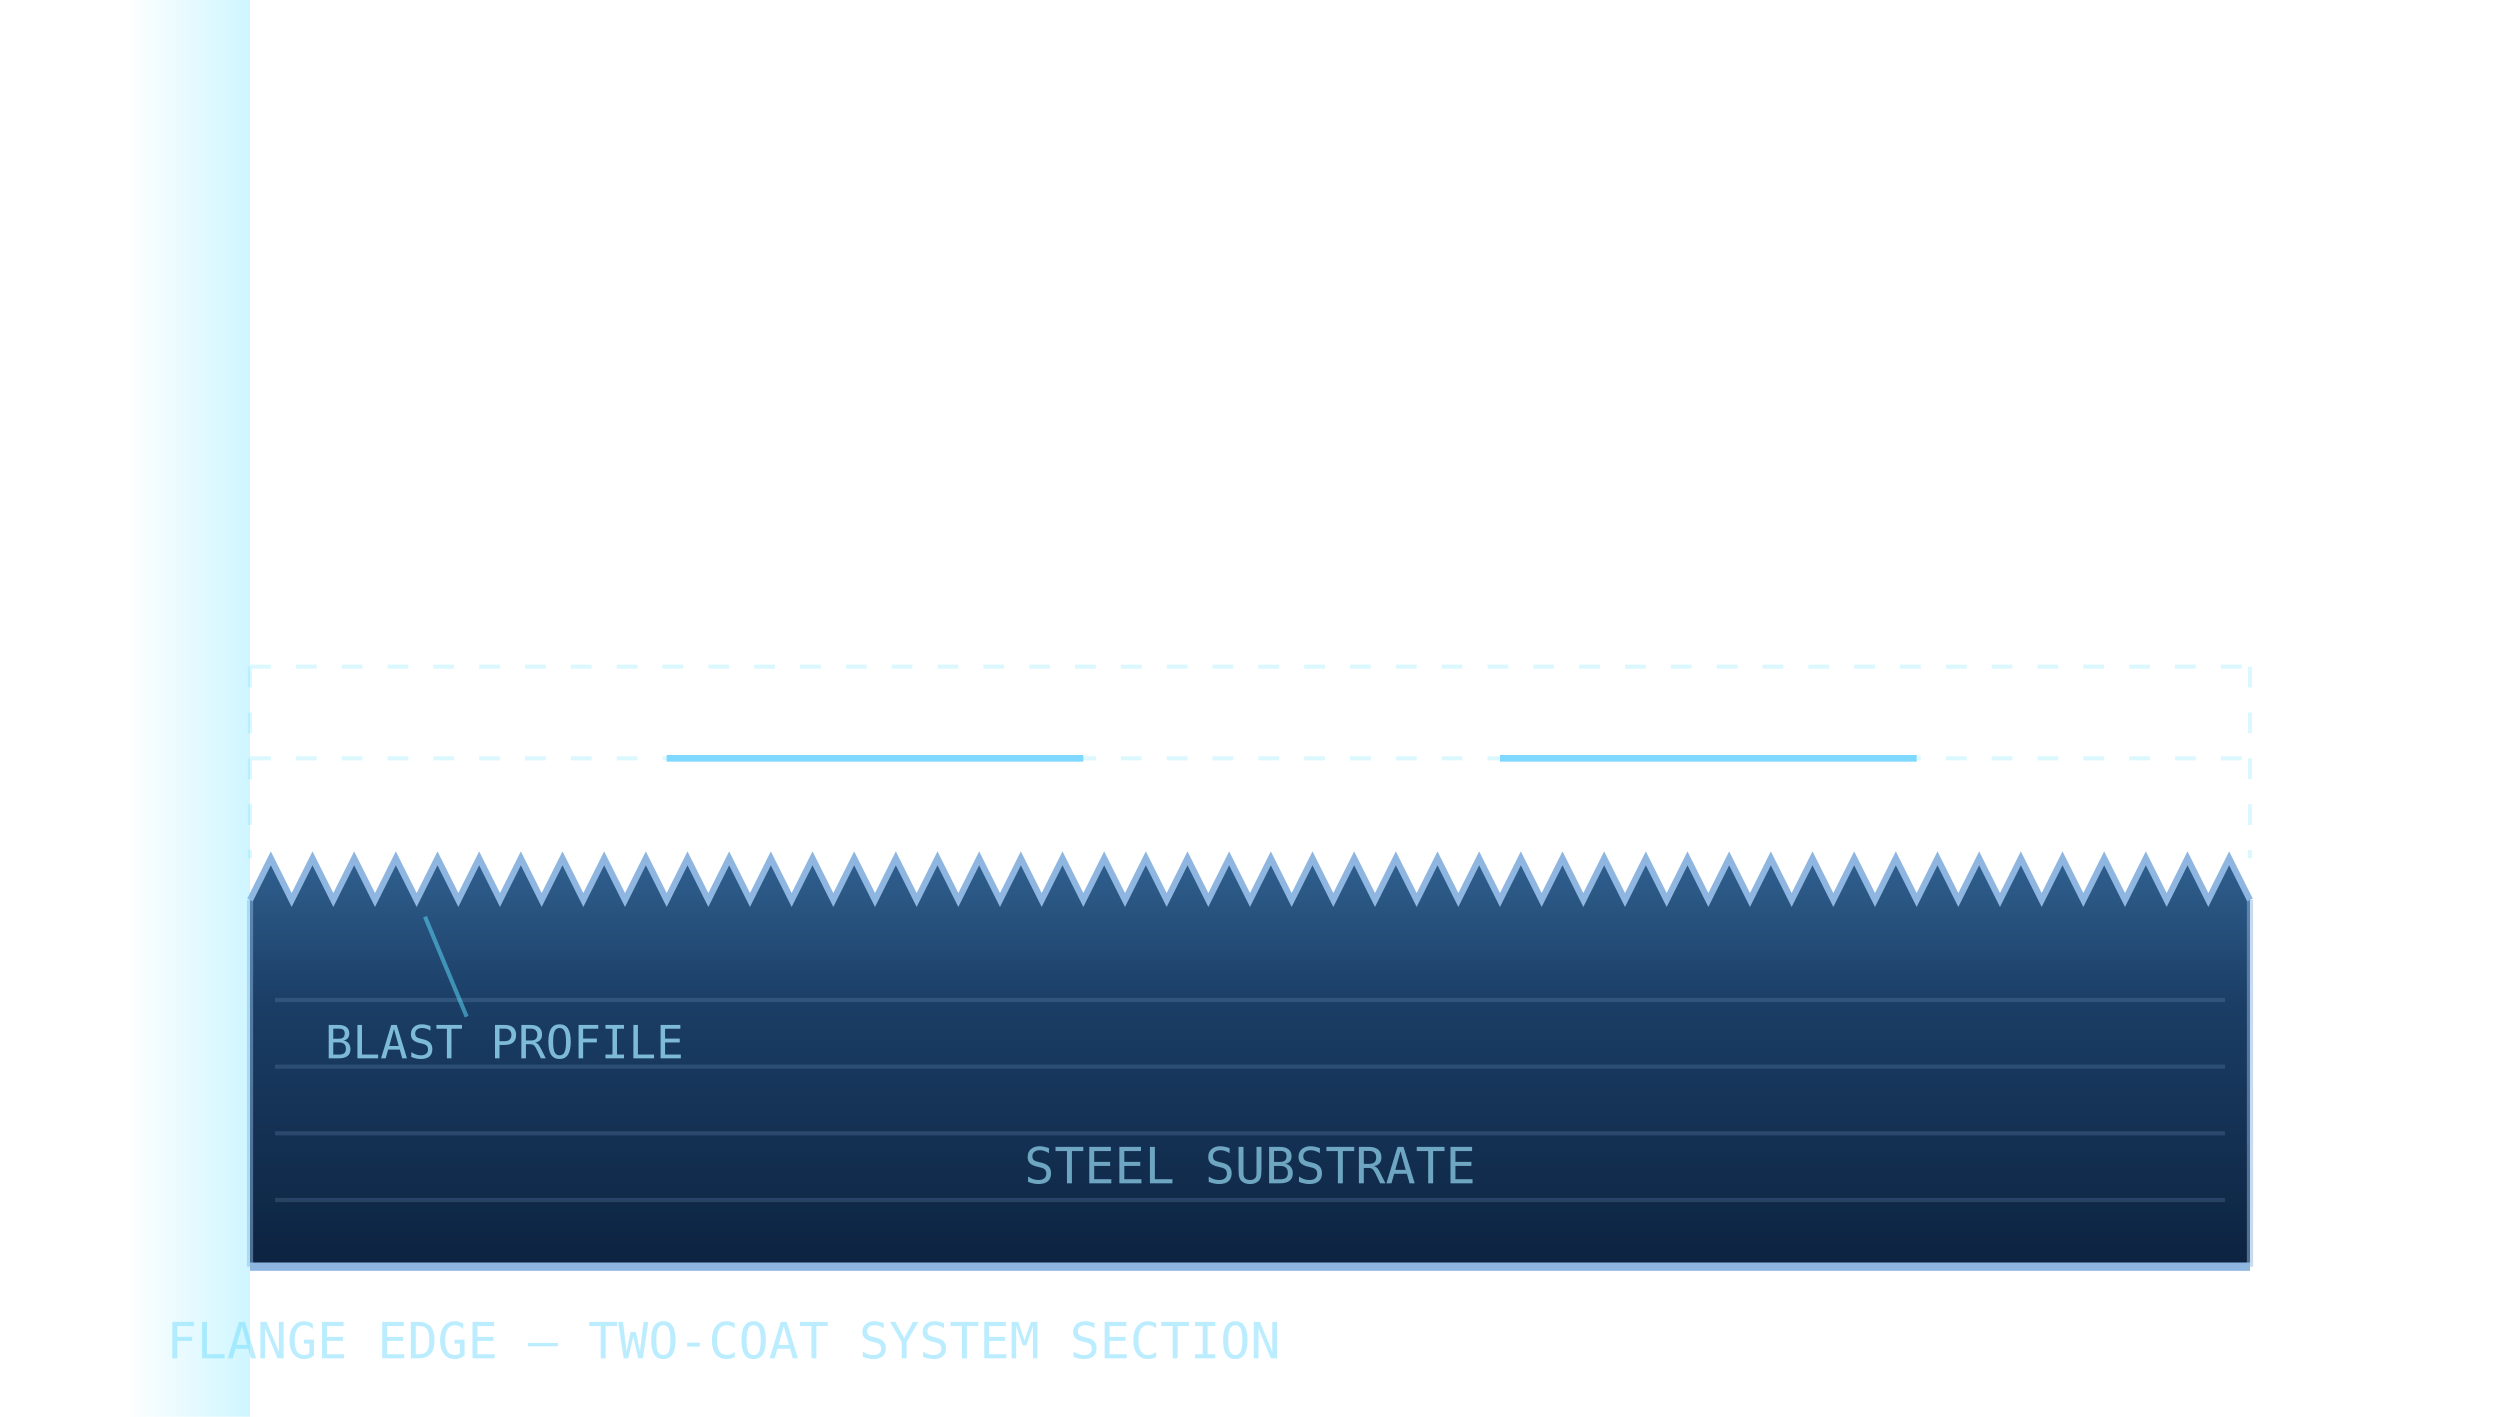
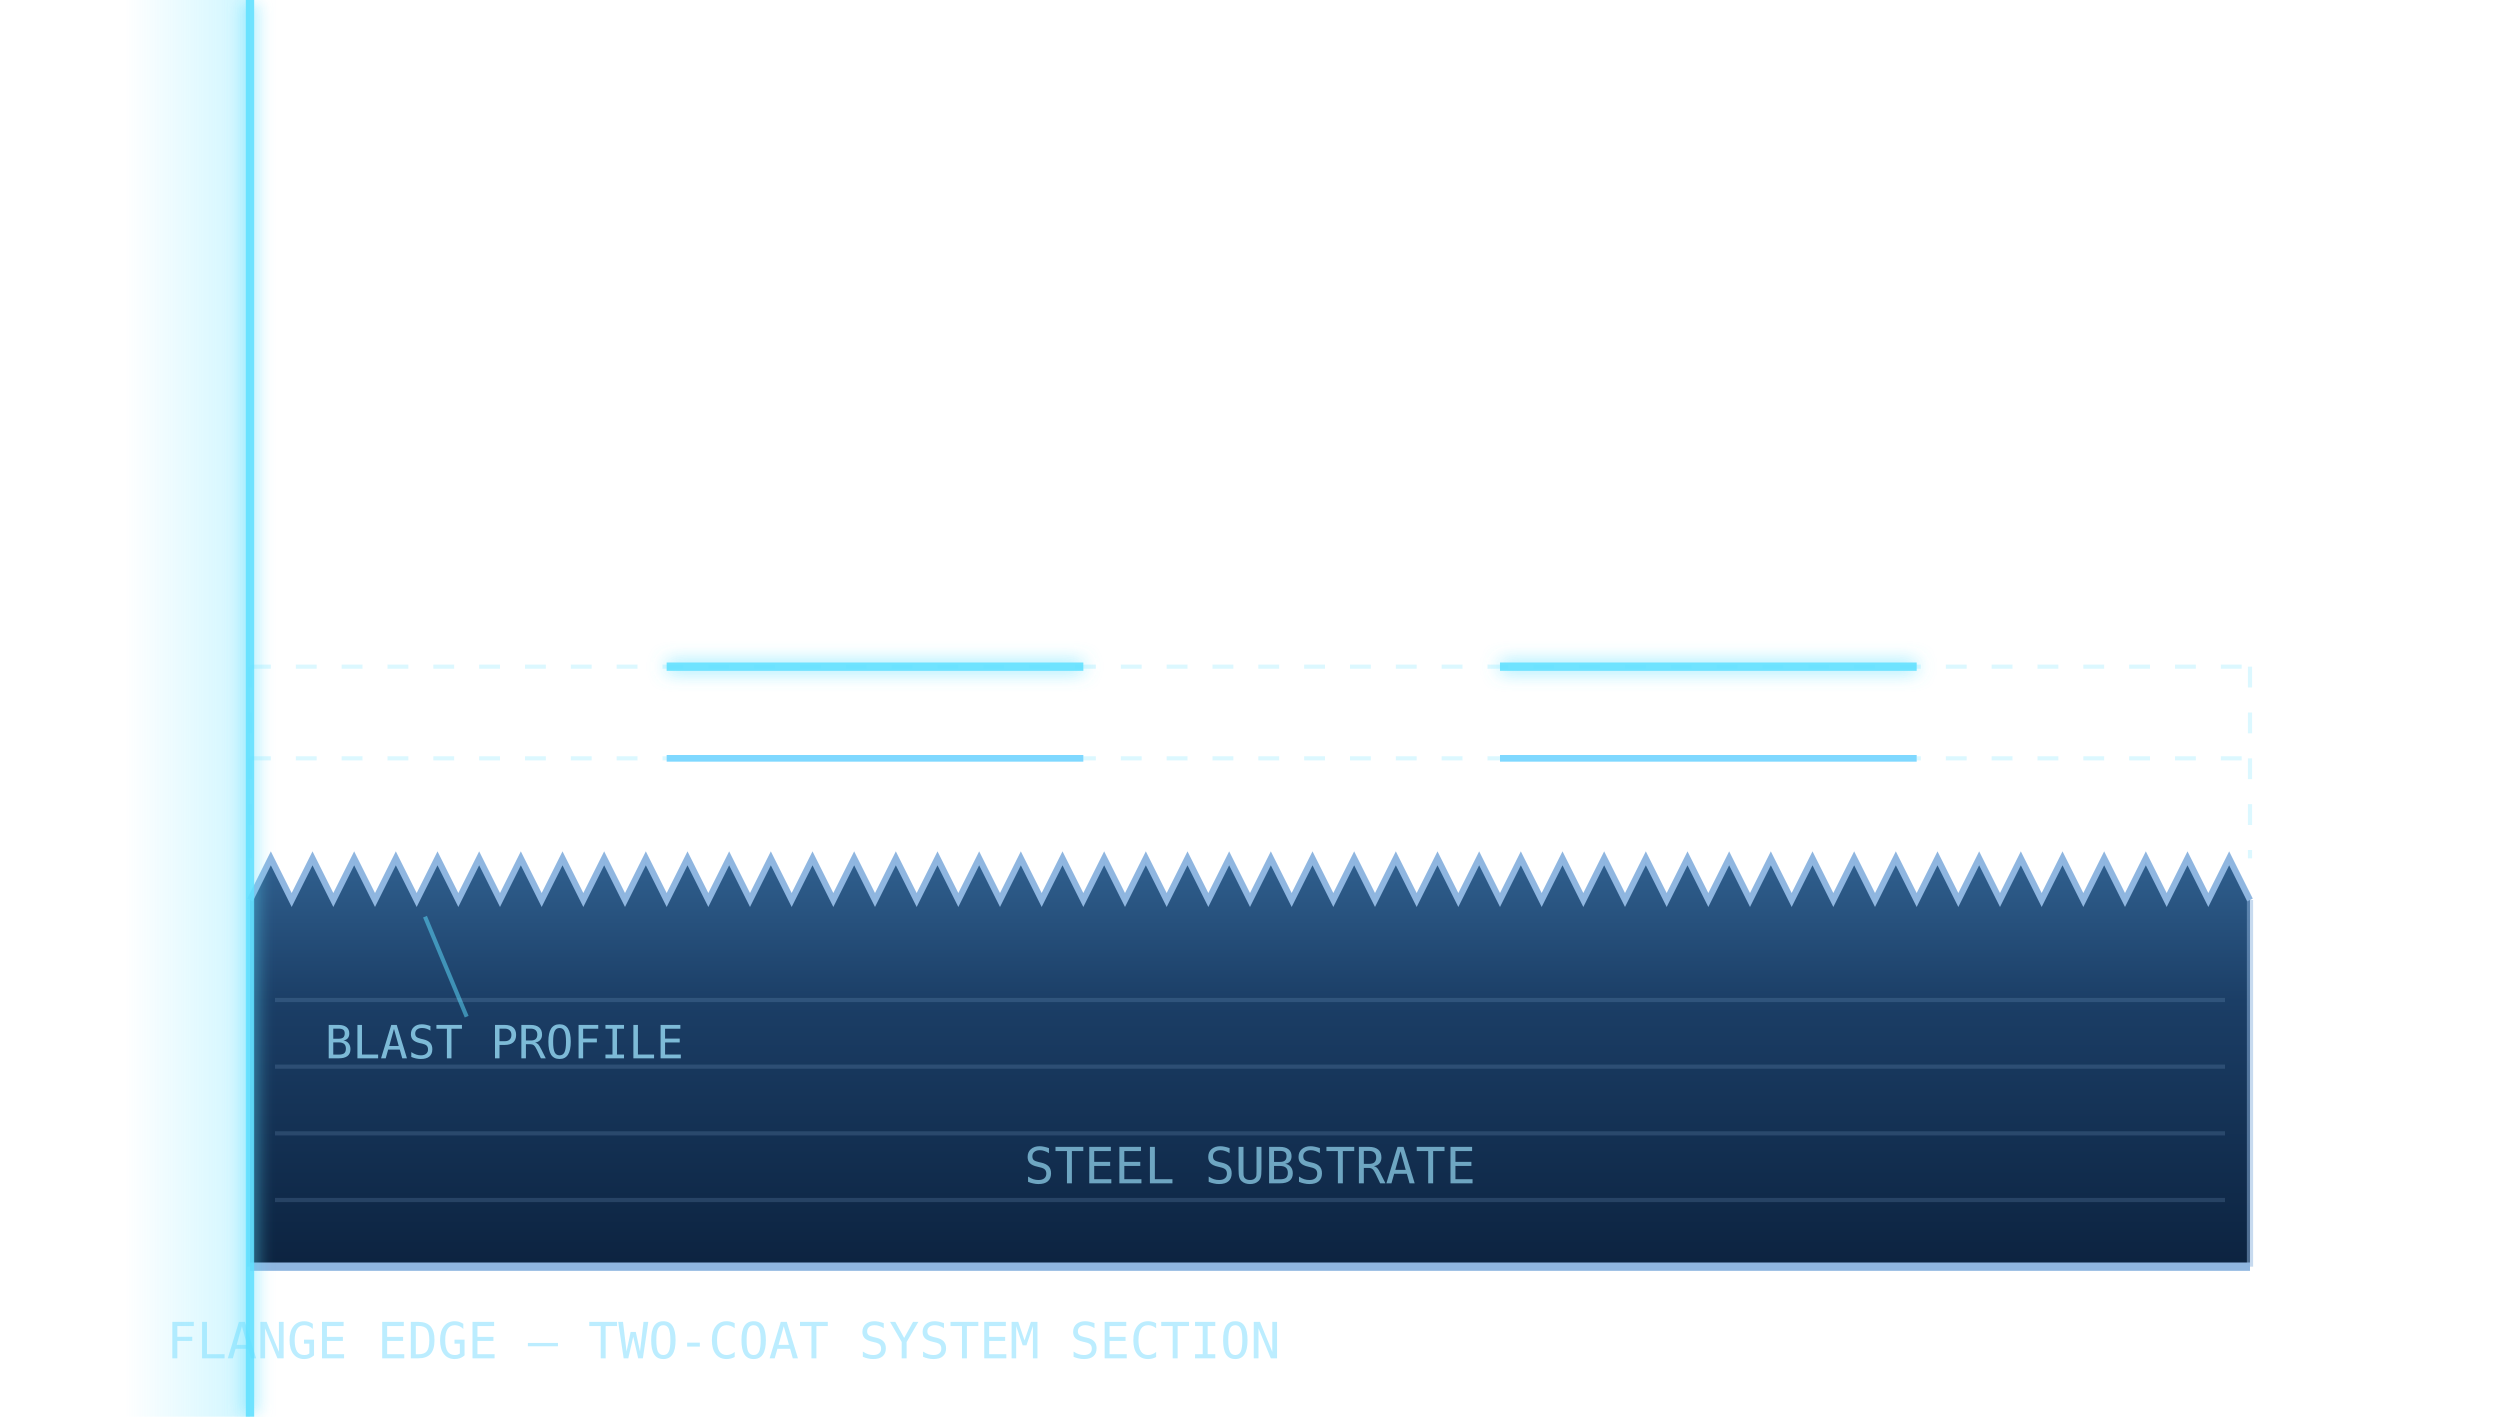
<svg xmlns="http://www.w3.org/2000/svg" viewBox="0 0 600 340" width="100%" height="100%" font-family="JetBrains Mono, monospace">
  <defs>
-     <filter id="clglowC" x="-60%" y="-60%" width="220%" height="220%">
+     <filter id="clglowC" filterUnits="userSpaceOnUse" x="-58" y="-58" width="656" height="456">
      <feGaussianBlur in="SourceGraphic" stdDeviation="2.2" result="b" />
      <feMerge>
        <feMergeNode in="b" />
        <feMergeNode in="SourceGraphic" />
      </feMerge>
    </filter>
-     <filter id="clglowR" x="-80%" y="-80%" width="260%" height="260%">
+     <filter id="clglowR" filterUnits="userSpaceOnUse" x="227" y="47" width="314" height="246">
      <feGaussianBlur in="SourceGraphic" stdDeviation="1.8" result="b" />
      <feMerge>
        <feMergeNode in="b" />
        <feMergeNode in="SourceGraphic" />
      </feMerge>
    </filter>
    <linearGradient id="clsteel" x1="0" y1="206" x2="0" y2="304" gradientUnits="userSpaceOnUse">
      <stop offset="0" stop-color="#30608f" />
      <stop offset=".35" stop-color="#1b3e66" />
      <stop offset="1" stop-color="#0c2340" />
    </linearGradient>
    <linearGradient id="clprimerG" x1="0" y1="182" x2="0" y2="216" gradientUnits="userSpaceOnUse">
      <stop offset="0" stop-color="#2b6fe8" />
      <stop offset="1" stop-color="#16459f" />
    </linearGradient>
    <linearGradient id="cltopG" x1="0" y1="160" x2="0" y2="182" gradientUnits="userSpaceOnUse">
      <stop offset="0" stop-color="#5fa9ff" />
      <stop offset="1" stop-color="#2f7ef2" />
    </linearGradient>
    <linearGradient id="clrustG" x1="0" y1="200" x2="0" y2="224" gradientUnits="userSpaceOnUse">
      <stop offset="0" stop-color="#d97a35" />
      <stop offset="1" stop-color="#8a4218" />
    </linearGradient>
    <linearGradient id="clbleedG" x1="0" y1="216" x2="0" y2="160" gradientUnits="userSpaceOnUse">
      <stop offset="0" stop-color="#ff9b4b" stop-opacity=".38" />
      <stop offset="1" stop-color="#ff9b4b" stop-opacity=".05" />
    </linearGradient>
    <linearGradient id="cldomeG" x1="0" y1="160" x2="0" y2="128" gradientUnits="userSpaceOnUse">
      <stop offset="0" stop-color="#b65622" stop-opacity=".85" />
      <stop offset="1" stop-color="#ff9b4b" stop-opacity=".2" />
    </linearGradient>
    <linearGradient id="clscanFade" x1="0" y1="0" x2="1" y2="0">
      <stop offset="0" stop-color="#5fe0ff" stop-opacity="0" />
      <stop offset="1" stop-color="#5fe0ff" stop-opacity=".3" />
    </linearGradient>
  </defs>
  <g id="clBare">
    <path d="M60 216 L65 206 L70 216 L75 206 L80 216 L85 206 L90 216 L95 206 L100 216 L105 206 L110 216 L115 206 L120 216 L125 206 L130 216 L135 206 L140 216 L145 206 L150 216 L155 206 L160 216 L165 206 L170 216 L175 206 L180 216 L185 206 L190 216 L195 206 L200 216 L205 206 L210 216 L215 206 L220 216 L225 206 L230 216 L235 206 L240 216 L245 206 L250 216 L255 206 L260 216 L265 206 L270 216 L275 206 L280 216 L285 206 L290 216 L295 206 L300 216 L305 206 L310 216 L315 206 L320 216 L325 206 L330 216 L335 206 L340 216 L345 206 L350 216 L355 206 L360 216 L365 206 L370 216 L375 206 L380 216 L385 206 L390 216 L395 206 L400 216 L405 206 L410 216 L415 206 L420 216 L425 206 L430 216 L435 206 L440 216 L445 206 L450 216 L455 206 L460 216 L465 206 L470 216 L475 206 L480 216 L485 206 L490 216 L495 206 L500 216 L505 206 L510 216 L515 206 L520 216 L525 206 L530 216 L535 206 L540 216 L540 304 L60 304 Z" fill="url(#clsteel)" />
    <g stroke="#8fb6e0" stroke-width="1" opacity=".18">
      <line x1="66" y1="240" x2="534" y2="240" />
      <line x1="66" y1="256" x2="534" y2="256" />
      <line x1="66" y1="272" x2="534" y2="272" />
      <line x1="66" y1="288" x2="534" y2="288" />
    </g>
    <path d="M60 216 L65 206 L70 216 L75 206 L80 216 L85 206 L90 216 L95 206 L100 216 L105 206 L110 216 L115 206 L120 216 L125 206 L130 216 L135 206 L140 216 L145 206 L150 216 L155 206 L160 216 L165 206 L170 216 L175 206 L180 216 L185 206 L190 216 L195 206 L200 216 L205 206 L210 216 L215 206 L220 216 L225 206 L230 216 L235 206 L240 216 L245 206 L250 216 L255 206 L260 216 L265 206 L270 216 L275 206 L280 216 L285 206 L290 216 L295 206 L300 216 L305 206 L310 216 L315 206 L320 216 L325 206 L330 216 L335 206 L340 216 L345 206 L350 216 L355 206 L360 216 L365 206 L370 216 L375 206 L380 216 L385 206 L390 216 L395 206 L400 216 L405 206 L410 216 L415 206 L420 216 L425 206 L430 216 L435 206 L440 216 L445 206 L450 216 L455 206 L460 216 L465 206 L470 216 L475 206 L480 216 L485 206 L490 216 L495 206 L500 216 L505 206 L510 216 L515 206 L520 216 L525 206 L530 216 L535 206 L540 216" fill="none" stroke="#8fb6e0" stroke-width="1.5" />
    <g stroke="#8fb6e0" fill="none">
      <path d="M60 304 H540" stroke-width="2" />
      <path d="M60 216 V304" stroke-width="1.5" opacity=".5" />
      <path d="M540 216 V304" stroke-width="1.5" opacity=".5" />
    </g>
    <text x="300" y="284" text-anchor="middle" font-size="12" fill="#9fe6ff" opacity=".65">STEEL SUBSTRATE</text>
    <text x="78" y="254" font-size="11" fill="#9fe6ff" opacity=".75">BLAST PROFILE</text>
    <path d="M112 244 L102 220" stroke="#5fe0ff" stroke-width="1" opacity=".5" fill="none" />
    <g stroke="#5fe0ff" stroke-width="1" stroke-dasharray="5 6" opacity=".22" fill="none">
      <path d="M60 160 H540" />
      <path d="M60 182 H540" />
      <path d="M60 160 V206 M540 160 V206" />
    </g>
  </g>
  <g id="clPrimer" opacity="0">
    <path d="M60 182 L540 182 L540 216 L535 206 L530 216 L525 206 L520 216 L515 206 L510 216 L505 206 L500 216 L495 206 L490 216 L485 206 L480 216 L475 206 L470 216 L465 206 L460 216 L455 206 L450 216 L445 206 L440 216 L435 206 L430 216 L425 206 L420 216 L415 206 L410 216 L405 206 L400 216 L395 206 L390 216 L385 206 L380 216 L375 206 L370 216 L365 206 L360 216 L355 206 L350 216 L345 206 L340 216 L335 206 L330 216 L325 206 L320 216 L315 206 L310 216 L305 206 L300 216 L295 206 L290 216 L285 206 L280 216 L275 206 L270 216 L265 206 L260 216 L255 206 L250 216 L245 206 L240 216 L235 206 L230 216 L225 206 L220 216 L215 206 L210 216 L205 206 L200 216 L195 206 L190 216 L185 206 L180 216 L175 206 L170 216 L165 206 L160 216 L155 206 L150 216 L145 206 L140 216 L135 206 L130 216 L125 206 L120 216 L115 206 L110 216 L105 206 L100 216 L95 206 L90 216 L85 206 L80 216 L75 206 L70 216 L65 206 L60 216 Z" fill="url(#clprimerG)" />
    <path d="M60 182 V216 M540 182 V216" stroke="#8fb6e0" stroke-width="1.5" opacity=".5" fill="none" />
    <text x="52" y="203" text-anchor="end" font-size="11" fill="#9fe6ff">PRIMER</text>
    <path d="M54 199 L60 199" stroke="#5fe0ff" stroke-width="1" opacity=".6" fill="none" />
  </g>
  <path id="clPrimerEdge" d="M60 182 H540" fill="none" stroke="#7fd8ff" stroke-width="1.6" pathLength="100" stroke-dasharray="100" stroke-dashoffset="100" />
  <g id="clTopcoat" opacity="0">
    <rect x="60" y="160" width="480" height="22" fill="url(#cltopG)" />
    <path d="M60 160 V182 M540 160 V182" stroke="#8fb6e0" stroke-width="1.5" opacity=".5" fill="none" />
    <text x="52" y="175" text-anchor="end" font-size="11" fill="#9fe6ff">TOPCOAT</text>
    <path d="M54 171 L60 171" stroke="#5fe0ff" stroke-width="1" opacity=".6" fill="none" />
    <g stroke="#5fe0ff" fill="none" opacity=".8">
      <path d="M548 160 H556" stroke-width="1" />
      <path d="M548 206 H556" stroke-width="1" />
      <path d="M552 160 V206" stroke-width="1.2" />
    </g>
    <text x="560" y="186" font-size="11" fill="#9fe6ff" opacity=".85">DFT</text>
  </g>
  <path id="clTopcoatEdge" d="M60 160 H540" fill="none" stroke="#5fe0ff" stroke-width="2" filter="url(#clglowC)" opacity=".9" pathLength="100" stroke-dasharray="100" stroke-dashoffset="100" />
  <g id="clRustPatch" opacity="0">
    <path d="M336 212 Q343 201 356 204 Q366 198 379 203 Q391 199 400 206 Q404 209 404 213 L402 218 Q393 222 382 219 Q371 223 358 220 Q346 223 339 218 Q336 215 336 212 Z" fill="url(#clrustG)" />
    <g fill="#7a3d12">
      <circle cx="350" cy="208" r="1.7" />
      <circle cx="366" cy="205" r="2" />
      <circle cx="382" cy="208" r="1.6" />
      <circle cx="394" cy="210" r="1.4" />
      <circle cx="358" cy="214" r="1.3" />
      <circle cx="375" cy="215" r="1.5" />
    </g>
    <path d="M336 212 Q343 201 356 204 Q366 198 379 203 Q391 199 400 206 Q404 209 404 213" fill="none" stroke="#ff9b4b" stroke-width="1.5" stroke-linecap="round" filter="url(#clglowR)" opacity=".9" />
    <path d="M284 212 Q291 232 297 236 Q303 232 310 212 Q297 218 284 212 Z" fill="#08152b" />
    <path d="M284 212 Q291 232 297 236 Q303 232 310 212" fill="none" stroke="#ff9b4b" stroke-width="1.4" stroke-linecap="round" filter="url(#clglowR)" opacity=".85" />
  </g>
  <g id="clLabelRust" opacity="0" font-size="11">
    <text x="84" y="100" fill="#ff9b4b">RUST LEFT UNDER COAT</text>
    <path d="M152 106 L336 204" stroke="#ff9b4b" stroke-width="1" opacity=".55" fill="none" />
    <text x="297" y="262" text-anchor="middle" fill="#ff9b4b" opacity=".85">PIT</text>
    <path d="M297 252 L297 239" stroke="#ff9b4b" stroke-width="1" opacity=".5" fill="none" />
  </g>
  <g id="clBlister" opacity="0">
    <path d="M336 216 L404 216 L400 160 L340 160 Z" fill="url(#clbleedG)" />
    <path d="M352 214 q2 -22 -1 -46 M370 215 q-1 -24 1 -50 M388 214 q2 -21 -1 -46" fill="none" stroke="#ff9b4b" stroke-width="1.2" opacity=".35" />
    <path d="M330 160 C342 126 398 126 410 160 Z" fill="url(#cldomeG)" />
    <ellipse cx="370" cy="157" rx="18" ry="5" fill="#8a4218" opacity=".9" />
    <path d="M330 160 C342 126 398 126 410 160" fill="none" stroke="#ff9b4b" stroke-width="1.8" stroke-linecap="round" filter="url(#clglowR)" opacity=".95" />
    <text x="318" y="118" text-anchor="end" font-size="11" fill="#ff9b4b" opacity=".9">BLISTER</text>
    <path d="M322 121 L351 138" stroke="#ff9b4b" stroke-width="1" opacity=".5" fill="none" />
  </g>
  <path id="clBlisterCrack" d="M352 142 L360 138.5 L366 141 L373 137.5 L380 140 L386 137" fill="none" stroke="#ff6b6b" stroke-width="1.7" stroke-linecap="round" stroke-linejoin="round" filter="url(#clglowR)" pathLength="100" stroke-dasharray="100" stroke-dashoffset="100" />
  <circle id="clPing" cx="369" cy="138" r="6" fill="none" stroke="#ff6b6b" stroke-width="2" opacity="0" filter="url(#clglowR)" />
  <g id="clTimer" opacity="0">
    <path d="M414 150 L453 127" stroke="#ffc24b" stroke-width="1" opacity=".5" fill="none" />
    <circle cx="470" cy="118" r="14" fill="#0e2848" stroke="#ffc24b" stroke-width="2" filter="url(#clglowR)" />
    <path d="M470 104 V100 M465.5 100 H474.5" stroke="#ffc24b" stroke-width="1.6" fill="none" stroke-linecap="round" />
    <g stroke="#ffc24b" stroke-width="1" opacity=".7">
      <path d="M470 107 V110" />
      <path d="M470 126 V129" />
      <path d="M459 118 H462" />
      <path d="M478 118 H481" />
    </g>
    <path d="M470 118 V109 M470 118 L477 123" stroke="#ffc24b" stroke-width="1.8" fill="none" stroke-linecap="round" />
    <text x="490" y="114" font-size="11" fill="#ffc24b" opacity=".9">FAILURE ON A</text>
    <text x="490" y="128" font-size="11" fill="#ffc24b" opacity=".9">DELAY TIMER</text>
  </g>
  <text x="40" y="326" font-size="12" fill="#9fe6ff" opacity=".7">FLANGE EDGE — TWO-COAT SYSTEM SECTION</text>
  <g id="clscanG" transform="translate(60,0)">
    <rect x="-30" y="0" width="30" height="340" fill="url(#clscanFade)" />
    <line x1="0" y1="0" x2="0" y2="340" stroke="#5fe0ff" stroke-width="2" filter="url(#clglowC)" opacity=".9" />
  </g>
</svg>
